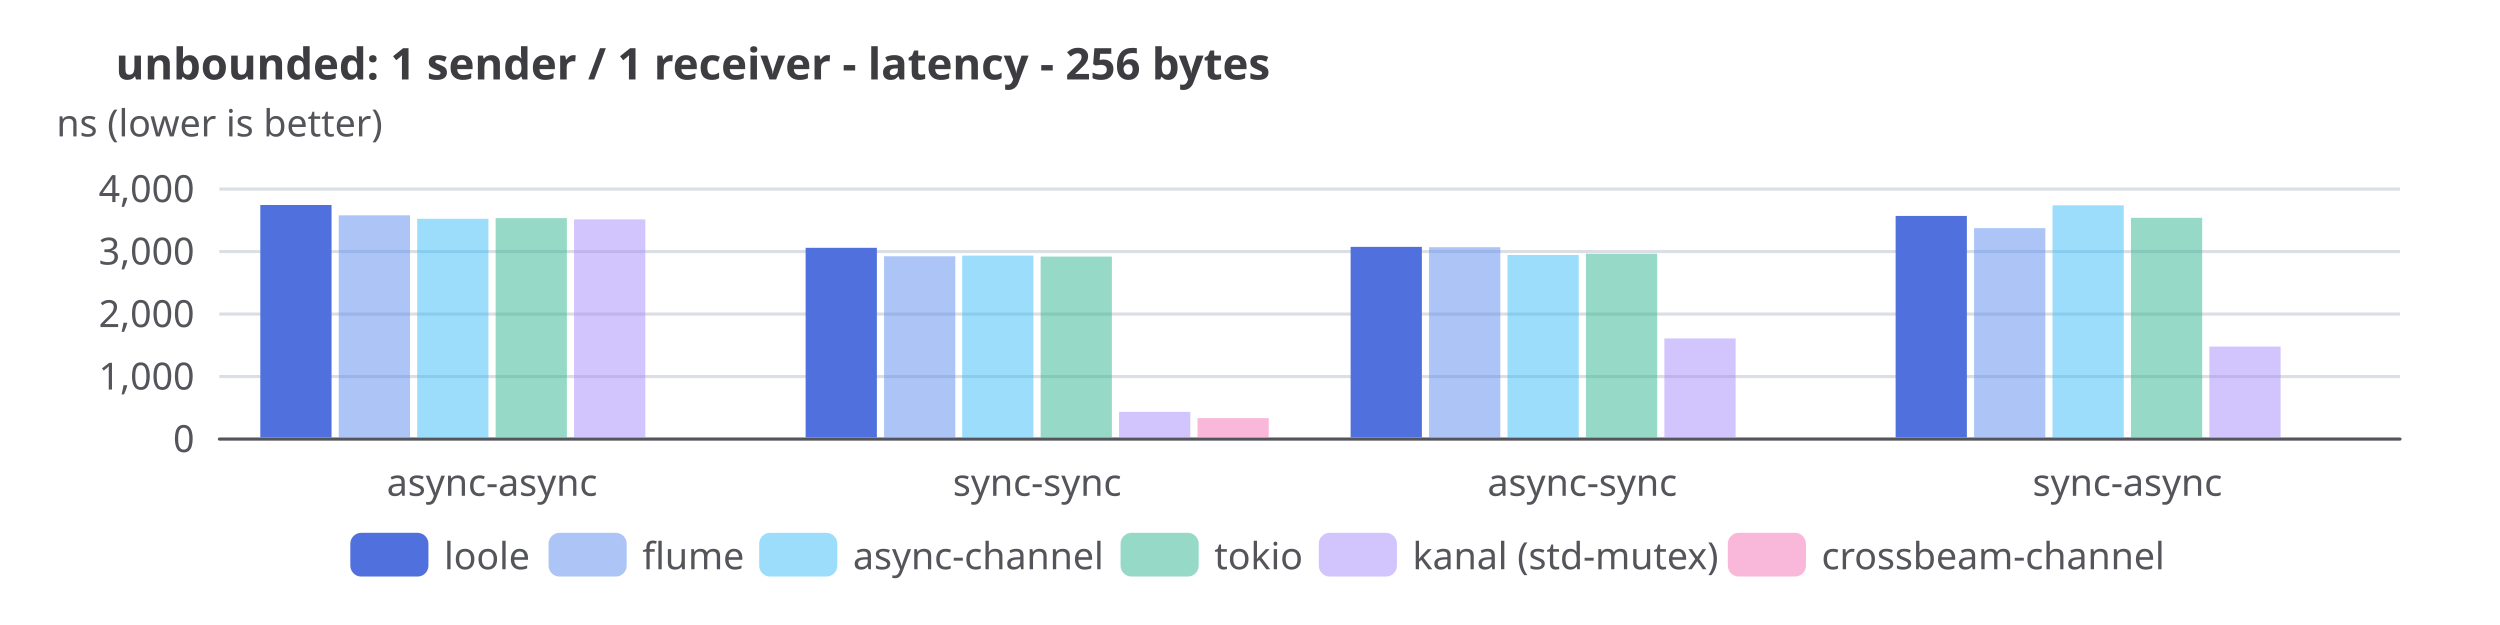
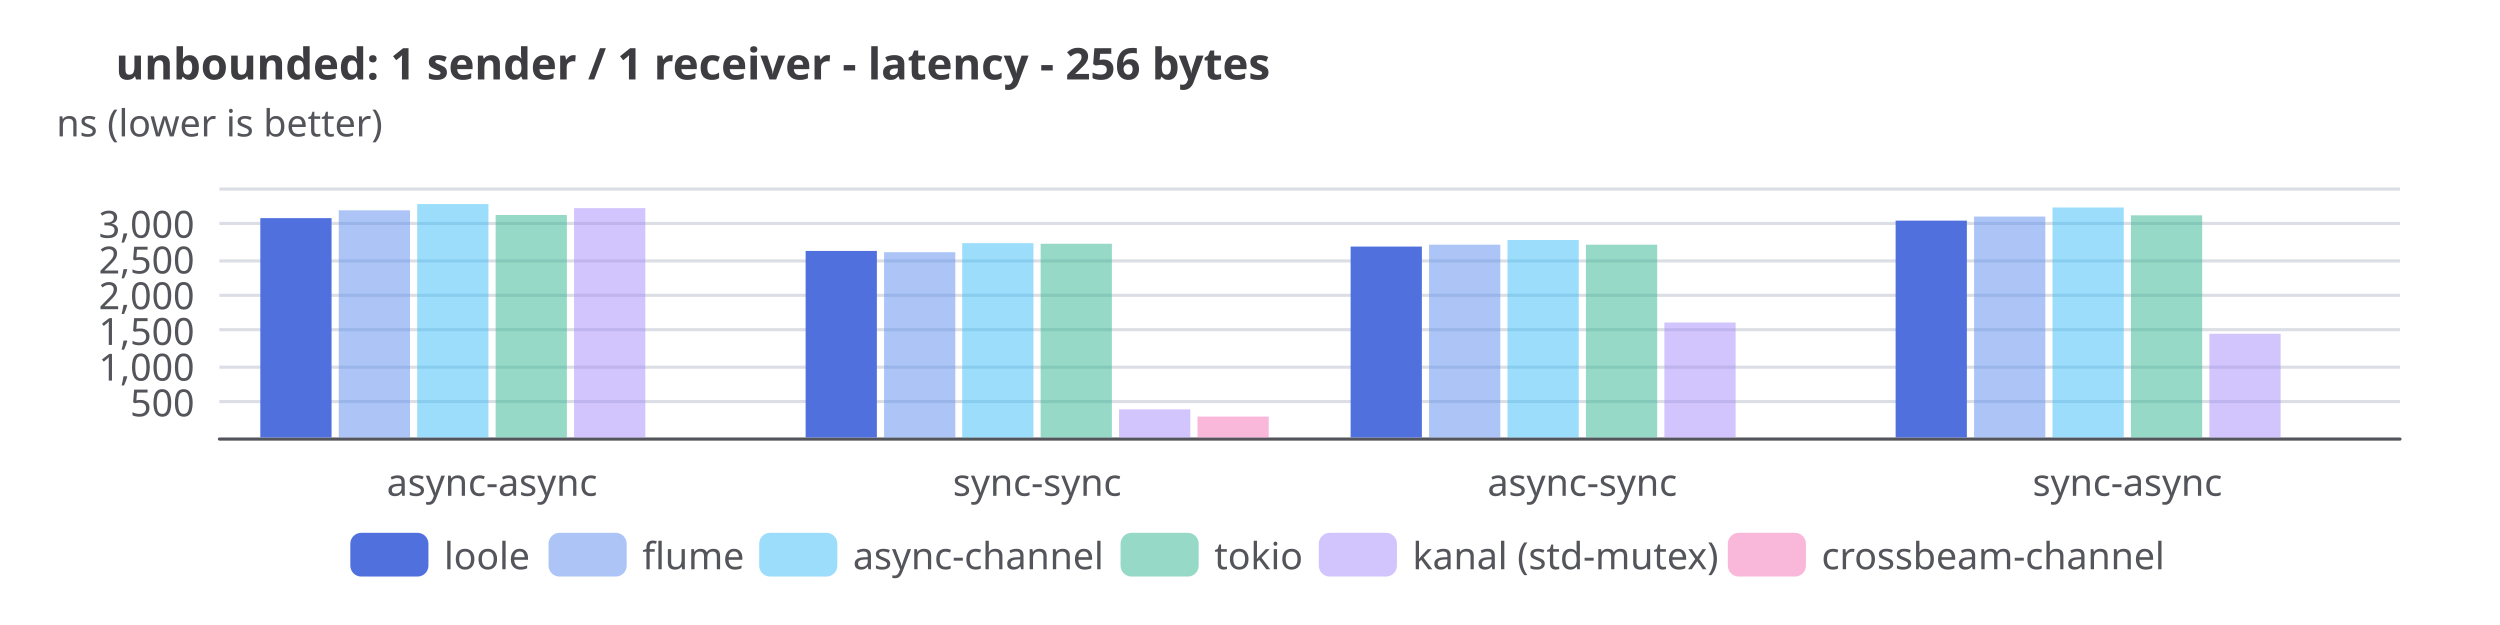
<svg xmlns="http://www.w3.org/2000/svg" width="800" height="200" version="1.1" baseProfile="full" viewBox="0 0 800 200">
  <rect width="800" height="200" x="0" y="0" fill="white" />
  <path d="M70.2 140.5L768 140.5" fill="none" pointer-events="visible" stroke="#dbdee4" class="zr19-cls-135" />
-   <path d="M70.2 120.5L768 120.5" fill="none" pointer-events="visible" stroke="#dbdee4" class="zr19-cls-135" />
-   <path d="M70.2 100.5L768 100.5" fill="none" pointer-events="visible" stroke="#dbdee4" class="zr19-cls-135" />
-   <path d="M70.2 80.5L768 80.5" fill="none" pointer-events="visible" stroke="#dbdee4" class="zr19-cls-135" />
+   <path d="M70.2 128.5L768 128.5" fill="none" pointer-events="visible" stroke="#dbdee4" class="zr19-cls-135" />
+   <path d="M70.2 117.5L768 117.5" fill="none" pointer-events="visible" stroke="#dbdee4" class="zr19-cls-135" />
+   <path d="M70.2 105.5L768 105.5" fill="none" pointer-events="visible" stroke="#dbdee4" class="zr19-cls-135" />
+   <path d="M70.2 94.5L768 94.5" fill="none" pointer-events="visible" stroke="#dbdee4" class="zr19-cls-135" />
+   <path d="M70.2 83.5L768 83.5" fill="none" pointer-events="visible" stroke="#dbdee4" class="zr19-cls-135" />
+   <path d="M70.2 71.5L768 71.5" fill="none" pointer-events="visible" stroke="#dbdee4" class="zr19-cls-135" />
  <path d="M70.2 60.5L768 60.5" fill="none" pointer-events="visible" stroke="#dbdee4" class="zr19-cls-135" />
  <text dominant-baseline="central" text-anchor="middle" style="font-size:12px;font-family:sans-serif;" xml:space="preserve" y="-6" transform="translate(70.24 45)" fill="#54555a">ns (lower is better)</text>
  <path d="M70.2 140.5L768 140.5" fill="none" pointer-events="visible" stroke="#54555a" stroke-linecap="round" class="zr19-cls-135" />
-   <text dominant-baseline="central" text-anchor="end" style="font-size:12px;font-family:sans-serif;" transform="translate(62.24 140)" fill="#54555a">0</text>
-   <text dominant-baseline="central" text-anchor="end" style="font-size:12px;font-family:sans-serif;" transform="translate(62.24 120)" fill="#54555a">1,000</text>
-   <text dominant-baseline="central" text-anchor="end" style="font-size:12px;font-family:sans-serif;" transform="translate(62.24 100)" fill="#54555a">2,000</text>
-   <text dominant-baseline="central" text-anchor="end" style="font-size:12px;font-family:sans-serif;" transform="translate(62.24 80)" fill="#54555a">3,000</text>
-   <text dominant-baseline="central" text-anchor="end" style="font-size:12px;font-family:sans-serif;" transform="translate(62.24 60)" fill="#54555a">4,000</text>
+   <text dominant-baseline="central" text-anchor="end" style="font-size:12px;font-family:sans-serif;" transform="translate(62.24 128.5714)" fill="#54555a">500</text>
+   <text dominant-baseline="central" text-anchor="end" style="font-size:12px;font-family:sans-serif;" transform="translate(62.24 117.1429)" fill="#54555a">1,000</text>
+   <text dominant-baseline="central" text-anchor="end" style="font-size:12px;font-family:sans-serif;" transform="translate(62.24 105.7143)" fill="#54555a">1,500</text>
+   <text dominant-baseline="central" text-anchor="end" style="font-size:12px;font-family:sans-serif;" transform="translate(62.24 94.2857)" fill="#54555a">2,000</text>
+   <text dominant-baseline="central" text-anchor="end" style="font-size:12px;font-family:sans-serif;" transform="translate(62.24 82.8571)" fill="#54555a">2,500</text>
+   <text dominant-baseline="central" text-anchor="end" style="font-size:12px;font-family:sans-serif;" transform="translate(62.24 71.4286)" fill="#54555a">3,000</text>
  <text dominant-baseline="central" text-anchor="middle" style="font-size:12px;font-family:sans-serif;" y="6" transform="translate(157.46 148)" fill="#54555a">async-async</text>
  <text dominant-baseline="central" text-anchor="middle" style="font-size:12px;font-family:sans-serif;" y="6" transform="translate(331.9 148)" fill="#54555a">sync-sync</text>
  <text dominant-baseline="central" text-anchor="middle" style="font-size:12px;font-family:sans-serif;" y="6" transform="translate(506.34 148)" fill="#54555a">async-sync</text>
  <text dominant-baseline="central" text-anchor="middle" style="font-size:12px;font-family:sans-serif;" y="6" transform="translate(680.78 148)" fill="#54555a">sync-async</text>
-   <path d="M83.3 140l22.8 0l0 -74.4l-22.8 0Z" fill="#5070dd" ecmeta_series_index="0" ecmeta_data_index="0" ecmeta_ssr_type="chart" class="zr19-cls-136" />
-   <path d="M257.8 140l22.8 0l0 -60.7l-22.8 0Z" fill="#5070dd" ecmeta_series_index="0" ecmeta_data_index="1" ecmeta_ssr_type="chart" class="zr19-cls-136" />
-   <path d="M432.2 140l22.8 0l0 -61l-22.8 0Z" fill="#5070dd" ecmeta_series_index="0" ecmeta_data_index="2" ecmeta_ssr_type="chart" class="zr19-cls-136" />
-   <path d="M606.6 140l22.8 0l0 -70.9l-22.8 0Z" fill="#5070dd" ecmeta_series_index="0" ecmeta_data_index="3" ecmeta_ssr_type="chart" class="zr19-cls-136" />
-   <path d="M108.4 140l22.8 0l0 -71.1l-22.8 0Z" fill="rgb(91,141,239)" fill-opacity="0.5" ecmeta_series_index="1" ecmeta_data_index="0" ecmeta_ssr_type="chart" class="zr19-cls-137" />
-   <path d="M282.9 140l22.8 0l0 -58l-22.8 0Z" fill="rgb(91,141,239)" fill-opacity="0.5" ecmeta_series_index="1" ecmeta_data_index="1" ecmeta_ssr_type="chart" class="zr19-cls-137" />
-   <path d="M457.3 140l22.8 0l0 -60.9l-22.8 0Z" fill="rgb(91,141,239)" fill-opacity="0.5" ecmeta_series_index="1" ecmeta_data_index="2" ecmeta_ssr_type="chart" class="zr19-cls-137" />
-   <path d="M631.7 140l22.8 0l0 -67l-22.8 0Z" fill="rgb(91,141,239)" fill-opacity="0.5" ecmeta_series_index="1" ecmeta_data_index="3" ecmeta_ssr_type="chart" class="zr19-cls-137" />
-   <path d="M133.5 140l22.8 0l0 -70l-22.8 0Z" fill="rgb(56,189,248)" fill-opacity="0.5" ecmeta_series_index="2" ecmeta_data_index="0" ecmeta_ssr_type="chart" class="zr19-cls-138" />
-   <path d="M307.9 140l22.8 0l0 -58.2l-22.8 0Z" fill="rgb(56,189,248)" fill-opacity="0.5" ecmeta_series_index="2" ecmeta_data_index="1" ecmeta_ssr_type="chart" class="zr19-cls-138" />
-   <path d="M482.4 140l22.8 0l0 -58.4l-22.8 0Z" fill="rgb(56,189,248)" fill-opacity="0.5" ecmeta_series_index="2" ecmeta_data_index="2" ecmeta_ssr_type="chart" class="zr19-cls-138" />
-   <path d="M656.8 140l22.8 0l0 -74.3l-22.8 0Z" fill="rgb(56,189,248)" fill-opacity="0.5" ecmeta_series_index="2" ecmeta_data_index="3" ecmeta_ssr_type="chart" class="zr19-cls-138" />
-   <path d="M158.6 140l22.8 0l0 -70.2l-22.8 0Z" fill="rgb(47,181,142)" fill-opacity="0.5" ecmeta_series_index="3" ecmeta_data_index="0" ecmeta_ssr_type="chart" class="zr19-cls-139" />
-   <path d="M333 140l22.8 0l0 -57.9l-22.8 0Z" fill="rgb(47,181,142)" fill-opacity="0.5" ecmeta_series_index="3" ecmeta_data_index="1" ecmeta_ssr_type="chart" class="zr19-cls-139" />
-   <path d="M507.5 140l22.8 0l0 -58.8l-22.8 0Z" fill="rgb(47,181,142)" fill-opacity="0.5" ecmeta_series_index="3" ecmeta_data_index="2" ecmeta_ssr_type="chart" class="zr19-cls-139" />
-   <path d="M681.9 140l22.8 0l0 -70.3l-22.8 0Z" fill="rgb(47,181,142)" fill-opacity="0.5" ecmeta_series_index="3" ecmeta_data_index="3" ecmeta_ssr_type="chart" class="zr19-cls-139" />
-   <path d="M183.7 140l22.8 0l0 -69.8l-22.8 0Z" fill="rgb(167,139,250)" fill-opacity="0.5" ecmeta_series_index="4" ecmeta_data_index="0" ecmeta_ssr_type="chart" class="zr19-cls-140" />
-   <path d="M358.1 140l22.8 0l0 -8.2l-22.8 0Z" fill="rgb(167,139,250)" fill-opacity="0.5" ecmeta_series_index="4" ecmeta_data_index="1" ecmeta_ssr_type="chart" class="zr19-cls-140" />
-   <path d="M532.6 140l22.8 0l0 -31.7l-22.8 0Z" fill="rgb(167,139,250)" fill-opacity="0.5" ecmeta_series_index="4" ecmeta_data_index="2" ecmeta_ssr_type="chart" class="zr19-cls-140" />
-   <path d="M707 140l22.8 0l0 -29.1l-22.8 0Z" fill="rgb(167,139,250)" fill-opacity="0.5" ecmeta_series_index="4" ecmeta_data_index="3" ecmeta_ssr_type="chart" class="zr19-cls-140" />
-   <path d="M383.2 140l22.8 0l0 -6.2l-22.8 0Z" fill="rgb(244,114,182)" fill-opacity="0.5" ecmeta_series_index="5" ecmeta_data_index="1" ecmeta_ssr_type="chart" class="zr19-cls-141" />
+   <path d="M83.3 140l22.8 0l0 -70.2l-22.8 0Z" fill="#5070dd" ecmeta_series_index="0" ecmeta_data_index="0" ecmeta_ssr_type="chart" class="zr19-cls-136" />
+   <path d="M257.8 140l22.8 0l0 -59.7l-22.8 0Z" fill="#5070dd" ecmeta_series_index="0" ecmeta_data_index="1" ecmeta_ssr_type="chart" class="zr19-cls-136" />
+   <path d="M432.2 140l22.8 0l0 -61.1l-22.8 0Z" fill="#5070dd" ecmeta_series_index="0" ecmeta_data_index="2" ecmeta_ssr_type="chart" class="zr19-cls-136" />
+   <path d="M606.6 140l22.8 0l0 -69.4l-22.8 0Z" fill="#5070dd" ecmeta_series_index="0" ecmeta_data_index="3" ecmeta_ssr_type="chart" class="zr19-cls-136" />
+   <path d="M108.4 140l22.8 0l0 -72.7l-22.8 0Z" fill="rgb(91,141,239)" fill-opacity="0.5" ecmeta_series_index="1" ecmeta_data_index="0" ecmeta_ssr_type="chart" class="zr19-cls-137" />
+   <path d="M282.9 140l22.8 0l0 -59.3l-22.8 0Z" fill="rgb(91,141,239)" fill-opacity="0.5" ecmeta_series_index="1" ecmeta_data_index="1" ecmeta_ssr_type="chart" class="zr19-cls-137" />
+   <path d="M457.3 140l22.8 0l0 -61.7l-22.8 0Z" fill="rgb(91,141,239)" fill-opacity="0.5" ecmeta_series_index="1" ecmeta_data_index="2" ecmeta_ssr_type="chart" class="zr19-cls-137" />
+   <path d="M631.7 140l22.8 0l0 -70.7l-22.8 0Z" fill="rgb(91,141,239)" fill-opacity="0.5" ecmeta_series_index="1" ecmeta_data_index="3" ecmeta_ssr_type="chart" class="zr19-cls-137" />
+   <path d="M133.5 140l22.8 0l0 -74.7l-22.8 0Z" fill="rgb(56,189,248)" fill-opacity="0.5" ecmeta_series_index="2" ecmeta_data_index="0" ecmeta_ssr_type="chart" class="zr19-cls-138" />
+   <path d="M307.9 140l22.8 0l0 -62.2l-22.8 0Z" fill="rgb(56,189,248)" fill-opacity="0.5" ecmeta_series_index="2" ecmeta_data_index="1" ecmeta_ssr_type="chart" class="zr19-cls-138" />
+   <path d="M482.4 140l22.8 0l0 -63.2l-22.8 0Z" fill="rgb(56,189,248)" fill-opacity="0.5" ecmeta_series_index="2" ecmeta_data_index="2" ecmeta_ssr_type="chart" class="zr19-cls-138" />
+   <path d="M656.8 140l22.8 0l0 -73.6l-22.8 0Z" fill="rgb(56,189,248)" fill-opacity="0.5" ecmeta_series_index="2" ecmeta_data_index="3" ecmeta_ssr_type="chart" class="zr19-cls-138" />
+   <path d="M158.6 140l22.8 0l0 -71.2l-22.8 0Z" fill="rgb(47,181,142)" fill-opacity="0.5" ecmeta_series_index="3" ecmeta_data_index="0" ecmeta_ssr_type="chart" class="zr19-cls-139" />
+   <path d="M333 140l22.8 0l0 -62l-22.8 0Z" fill="rgb(47,181,142)" fill-opacity="0.5" ecmeta_series_index="3" ecmeta_data_index="1" ecmeta_ssr_type="chart" class="zr19-cls-139" />
+   <path d="M507.5 140l22.8 0l0 -61.7l-22.8 0Z" fill="rgb(47,181,142)" fill-opacity="0.5" ecmeta_series_index="3" ecmeta_data_index="2" ecmeta_ssr_type="chart" class="zr19-cls-139" />
+   <path d="M681.9 140l22.8 0l0 -71.1l-22.8 0Z" fill="rgb(47,181,142)" fill-opacity="0.5" ecmeta_series_index="3" ecmeta_data_index="3" ecmeta_ssr_type="chart" class="zr19-cls-139" />
+   <path d="M183.7 140l22.8 0l0 -73.4l-22.8 0Z" fill="rgb(167,139,250)" fill-opacity="0.5" ecmeta_series_index="4" ecmeta_data_index="0" ecmeta_ssr_type="chart" class="zr19-cls-140" />
+   <path d="M358.1 140l22.8 0l0 -9l-22.8 0Z" fill="rgb(167,139,250)" fill-opacity="0.5" ecmeta_series_index="4" ecmeta_data_index="1" ecmeta_ssr_type="chart" class="zr19-cls-140" />
+   <path d="M532.6 140l22.8 0l0 -36.8l-22.8 0Z" fill="rgb(167,139,250)" fill-opacity="0.5" ecmeta_series_index="4" ecmeta_data_index="2" ecmeta_ssr_type="chart" class="zr19-cls-140" />
+   <path d="M707 140l22.8 0l0 -33.2l-22.8 0Z" fill="rgb(167,139,250)" fill-opacity="0.5" ecmeta_series_index="4" ecmeta_data_index="3" ecmeta_ssr_type="chart" class="zr19-cls-140" />
+   <path d="M383.2 140l22.8 0l0 -6.7l-22.8 0Z" fill="rgb(244,114,182)" fill-opacity="0.5" ecmeta_series_index="5" ecmeta_data_index="1" ecmeta_ssr_type="chart" class="zr19-cls-141" />
  <path d="M-5 -5.5l585.8 0l0 25l-585.8 0Z" transform="translate(112.1 170.5)" fill="rgb(0,0,0)" fill-opacity="0" stroke="#b7b9be" stroke-width="0" class="zr19-cls-135" />
  <path d="M3.5 0L21.5 0A3.5 3.5 0 0 1 25 3.5L25 10.5A3.5 3.5 0 0 1 21.5 14L3.5 14A3.5 3.5 0 0 1 0 10.5L0 3.5A3.5 3.5 0 0 1 3.5 0Z" transform="translate(112.1 170.5)" fill="#5070dd" ecmeta_series_index="0" ecmeta_data_index="0" ecmeta_ssr_type="legend" ecmeta_silent="true" class="zr19-cls-135" />
  <text dominant-baseline="central" text-anchor="start" style="font-size:12px;font-family:sans-serif;" x="30" y="7" transform="translate(112.1 170.5)" fill="#54555a">loole</text>
  <path d="M0 0l55.4 0l0 14l-55.4 0Z" transform="translate(112.1 170.5)" fill="none" pointer-events="visible" ecmeta_series_index="0" ecmeta_data_index="0" ecmeta_ssr_type="legend" class="zr19-cls-142" />
  <path d="M3.5 0L21.5 0A3.5 3.5 0 0 1 25 3.5L25 10.5A3.5 3.5 0 0 1 21.5 14L3.5 14A3.5 3.5 0 0 1 0 10.5L0 3.5A3.5 3.5 0 0 1 3.5 0Z" transform="translate(175.54 170.5)" fill="rgb(91,141,239)" fill-opacity="0.5" ecmeta_series_index="1" ecmeta_data_index="1" ecmeta_ssr_type="legend" ecmeta_silent="true" class="zr19-cls-135" />
  <text dominant-baseline="central" text-anchor="start" style="font-size:12px;font-family:sans-serif;" x="30" y="7" transform="translate(175.54 170.5)" fill="#54555a">flume</text>
  <path d="M0 0l59.4 0l0 14l-59.4 0Z" transform="translate(175.54 170.5)" fill="none" pointer-events="visible" ecmeta_series_index="1" ecmeta_data_index="1" ecmeta_ssr_type="legend" class="zr19-cls-142" />
  <path d="M3.5 0L21.5 0A3.5 3.5 0 0 1 25 3.5L25 10.5A3.5 3.5 0 0 1 21.5 14L3.5 14A3.5 3.5 0 0 1 0 10.5L0 3.5A3.5 3.5 0 0 1 3.5 0Z" transform="translate(242.94 170.5)" fill="rgb(56,189,248)" fill-opacity="0.5" ecmeta_series_index="2" ecmeta_data_index="2" ecmeta_ssr_type="legend" ecmeta_silent="true" class="zr19-cls-135" />
  <text dominant-baseline="central" text-anchor="start" style="font-size:12px;font-family:sans-serif;" x="30" y="7" transform="translate(242.94 170.5)" fill="#54555a">async-channel</text>
  <path d="M0 0l107.6 0l0 14l-107.6 0Z" transform="translate(242.94 170.5)" fill="none" pointer-events="visible" ecmeta_series_index="2" ecmeta_data_index="2" ecmeta_ssr_type="legend" class="zr19-cls-142" />
  <path d="M3.5 0L21.5 0A3.5 3.5 0 0 1 25 3.5L25 10.5A3.5 3.5 0 0 1 21.5 14L3.5 14A3.5 3.5 0 0 1 0 10.5L0 3.5A3.5 3.5 0 0 1 3.5 0Z" transform="translate(358.58 170.5)" fill="rgb(47,181,142)" fill-opacity="0.5" ecmeta_series_index="3" ecmeta_data_index="3" ecmeta_ssr_type="legend" ecmeta_silent="true" class="zr19-cls-135" />
  <text dominant-baseline="central" text-anchor="start" style="font-size:12px;font-family:sans-serif;" x="30" y="7" transform="translate(358.58 170.5)" fill="#54555a">tokio</text>
  <path d="M0 0l55.4 0l0 14l-55.4 0Z" transform="translate(358.58 170.5)" fill="none" pointer-events="visible" ecmeta_series_index="3" ecmeta_data_index="3" ecmeta_ssr_type="legend" class="zr19-cls-142" />
  <path d="M3.5 0L21.5 0A3.5 3.5 0 0 1 25 3.5L25 10.5A3.5 3.5 0 0 1 21.5 14L3.5 14A3.5 3.5 0 0 1 0 10.5L0 3.5A3.5 3.5 0 0 1 3.5 0Z" transform="translate(422.02 170.5)" fill="rgb(167,139,250)" fill-opacity="0.5" ecmeta_series_index="4" ecmeta_data_index="4" ecmeta_ssr_type="legend" ecmeta_silent="true" class="zr19-cls-135" />
  <text dominant-baseline="central" text-anchor="start" style="font-size:12px;font-family:sans-serif;" xml:space="preserve" x="30" y="7" transform="translate(422.02 170.5)" fill="#54555a">kanal (std-mutex)</text>
  <path d="M0 0l122.9 0l0 14l-122.9 0Z" transform="translate(422.02 170.5)" fill="none" pointer-events="visible" ecmeta_series_index="4" ecmeta_data_index="4" ecmeta_ssr_type="legend" class="zr19-cls-142" />
  <path d="M3.5 0L21.5 0A3.5 3.5 0 0 1 25 3.5L25 10.5A3.5 3.5 0 0 1 21.5 14L3.5 14A3.5 3.5 0 0 1 0 10.5L0 3.5A3.5 3.5 0 0 1 3.5 0Z" transform="translate(552.9 170.5)" fill="rgb(244,114,182)" fill-opacity="0.5" ecmeta_series_index="5" ecmeta_data_index="5" ecmeta_ssr_type="legend" ecmeta_silent="true" class="zr19-cls-135" />
  <text dominant-baseline="central" text-anchor="start" style="font-size:12px;font-family:sans-serif;" x="30" y="7" transform="translate(552.9 170.5)" fill="#54555a">crossbeam-channel</text>
  <path d="M0 0l135 0l0 14l-135 0Z" transform="translate(552.9 170.5)" fill="none" pointer-events="visible" ecmeta_series_index="5" ecmeta_data_index="5" ecmeta_ssr_type="legend" class="zr19-cls-142" />
  <path d="M-5 -5l347 0l0 24l-347 0Z" transform="translate(37 13)" fill="rgb(0,0,0)" fill-opacity="0" stroke="#3c3c41" stroke-width="0" class="zr19-cls-135" />
  <text dominant-baseline="central" text-anchor="start" style="font-size:14px;font-family:sans-serif;font-weight:bold;" xml:space="preserve" y="7" transform="translate(37 13)" fill="#3c3c41">unbounded: 1 sender / 1 receiver - latency - 256 bytes</text>
  <style>
.zr19-cls-135:hover {
pointer-events:none;
}
.zr19-cls-136:hover {
cursor:pointer;
fill:rgba(88,123,243,1);
}
.zr19-cls-137:hover {
cursor:pointer;
fill:rgba(100,155,255,0.5);
}
.zr19-cls-138:hover {
cursor:pointer;
fill:rgba(61,207,255,0.5);
}
.zr19-cls-139:hover {
cursor:pointer;
fill:rgba(51,199,156,0.5);
}
.zr19-cls-140:hover {
cursor:pointer;
fill:rgba(183,152,255,0.5);
}
.zr19-cls-141:hover {
cursor:pointer;
fill:rgba(255,125,200,0.5);
}
.zr19-cls-142:hover {
cursor:pointer;
fill:rgba(0,0,0,0);
}



</style>
</svg>
